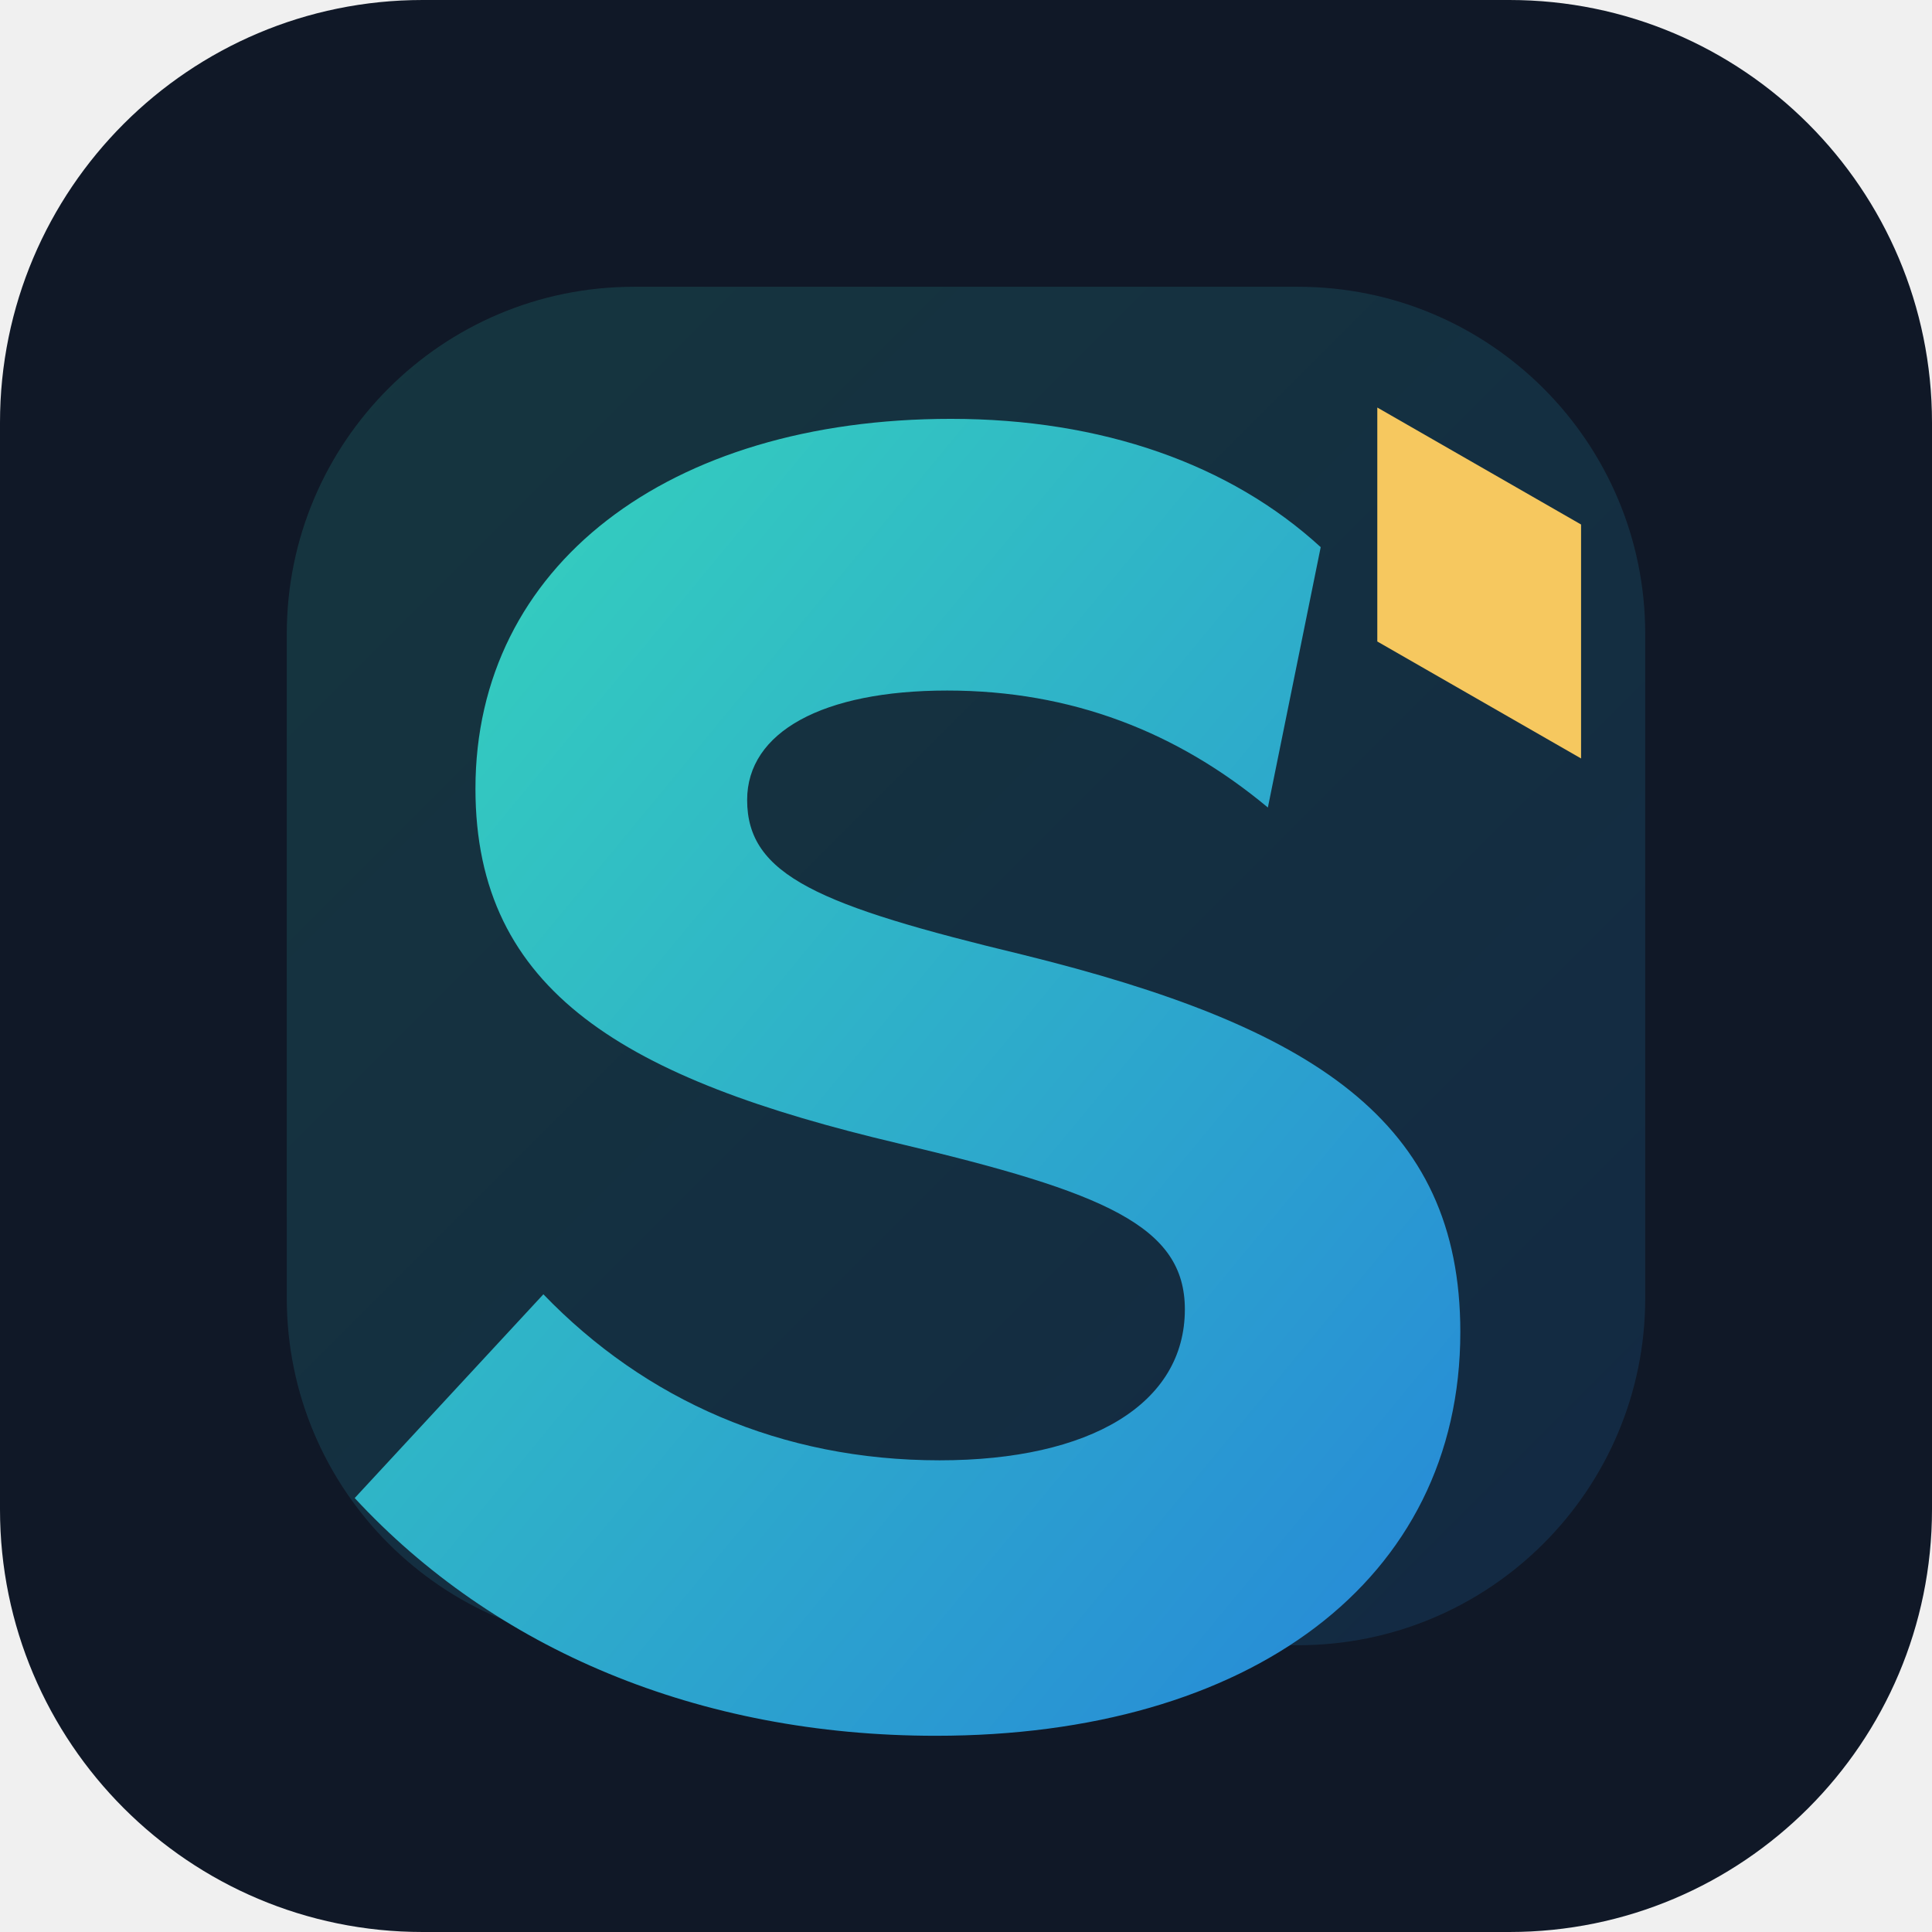
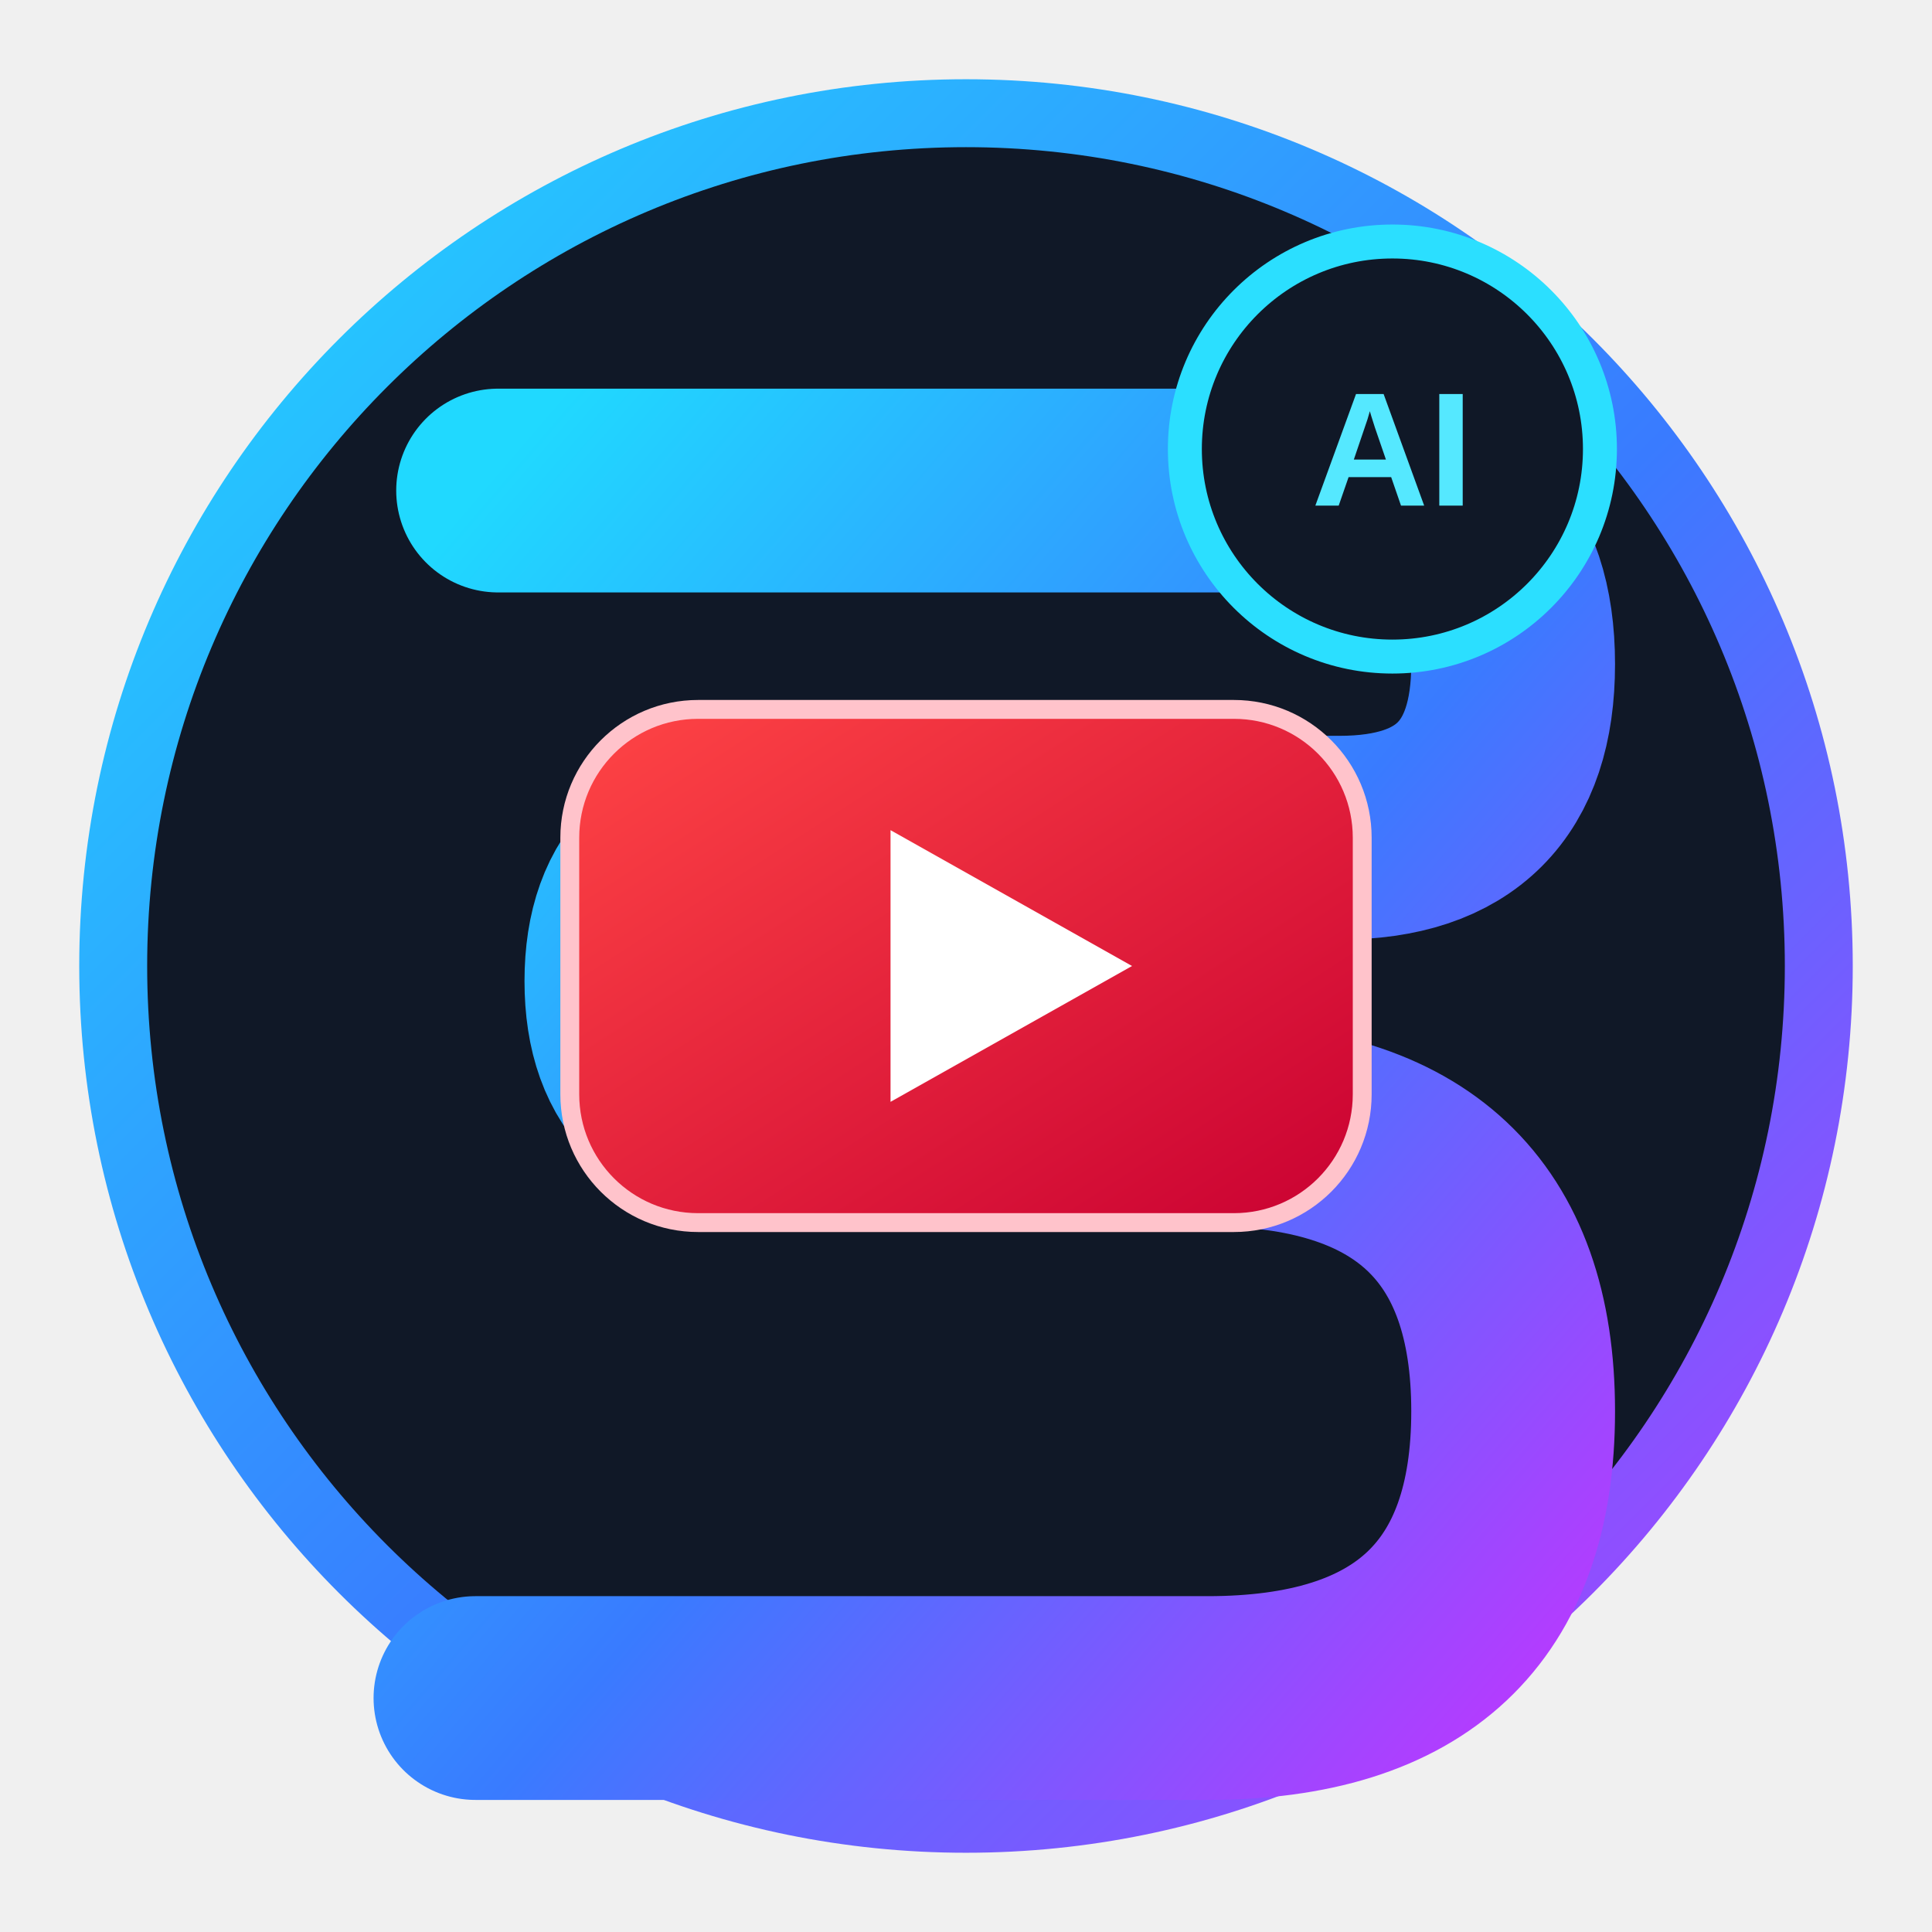
<svg xmlns="http://www.w3.org/2000/svg" viewBox="0 0 512 512">
  <defs>
-     <linearGradient id="brand" x1="0" y1="0" x2="1" y2="1">
-       <stop offset="0" stop-color="#36d6bb" />
-       <stop offset="1" stop-color="#2686d9" />
+     <linearGradient id="g" x1="0" y1="0" x2="1" y2="1">
+       <stop stop-color="#20D9FF" />
+       <stop offset=".55" stop-color="#397BFF" />
+       <stop offset="1" stop-color="#B33CFF" />
+     </linearGradient>
+     <linearGradient id="r" x1="0" y1="0" x2="1" y2="1">
+       <stop stop-color="#FF4545" />
+       <stop offset="1" stop-color="#C90032" />
    </linearGradient>
  </defs>
-   <rect width="512" height="512" rx="112" fill="#101827" />
-   <rect x="76" y="76" width="360" height="360" rx="92" fill="url(#brand)" opacity=".16" />
-   <path d="M350 145c-24-22-58-34-98-34-75 0-126 39-126 98 0 54 40 77 112 94 55 13 76 22 76 44 0 25-25 40-65 40-42 0-78-16-105-44l-50 54c37 40 91 63 154 63 83 0 139-41 139-107 0-56-39-81-116-100-54-13-73-21-73-41 0-18 20-29 53-29 33 0 61 11 85 31z" fill="url(#brand)" />
-   <path d="M365 108l54 31v62l-54-31z" fill="#f6c85f" />
+   <circle cx="256" cy="256" r="226" fill="#101827" stroke="url(#g)" stroke-width="18" />
+   <path d="M132 130 H355 Q401 130 401 176 Q401 222 355 222 H207 Q166 222 166 260 Q166 298 207 298 H320 Q401 298 401 374 Q401 450 320 450 H126" fill="none" stroke="url(#g)" stroke-width="54" stroke-linecap="round" stroke-linejoin="round" />
+   <rect x="151" y="188" width="210" height="136" rx="34" fill="url(#r)" stroke="#FFC3CB" stroke-width="5" />
+   <path d="M236 220 L300 256 L236 292Z" fill="#FFF" />
+   <circle cx="369" cy="119" r="55" fill="#101827" stroke="#2BDFFF" stroke-width="9" />
+   <text x="369" y="134" text-anchor="middle" font-family="Arial,sans-serif" font-size="43" font-weight="900" fill="#55E8FF">AI</text>
</svg>
